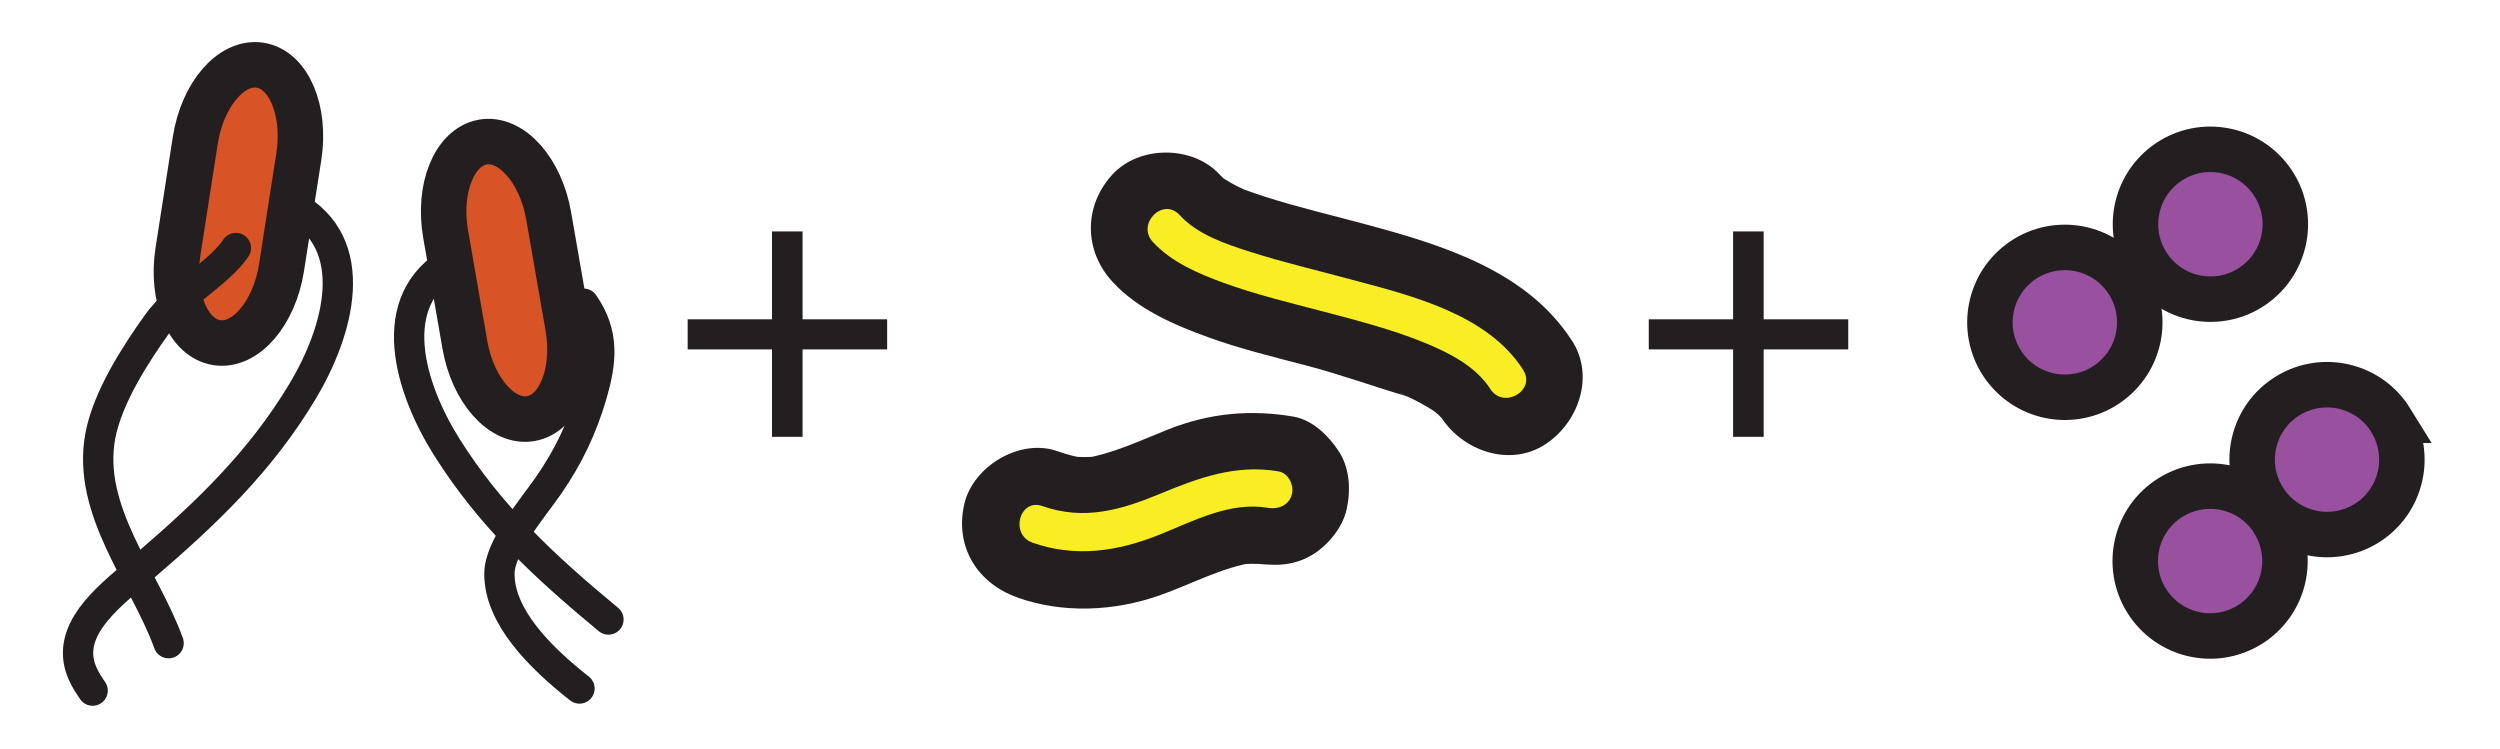
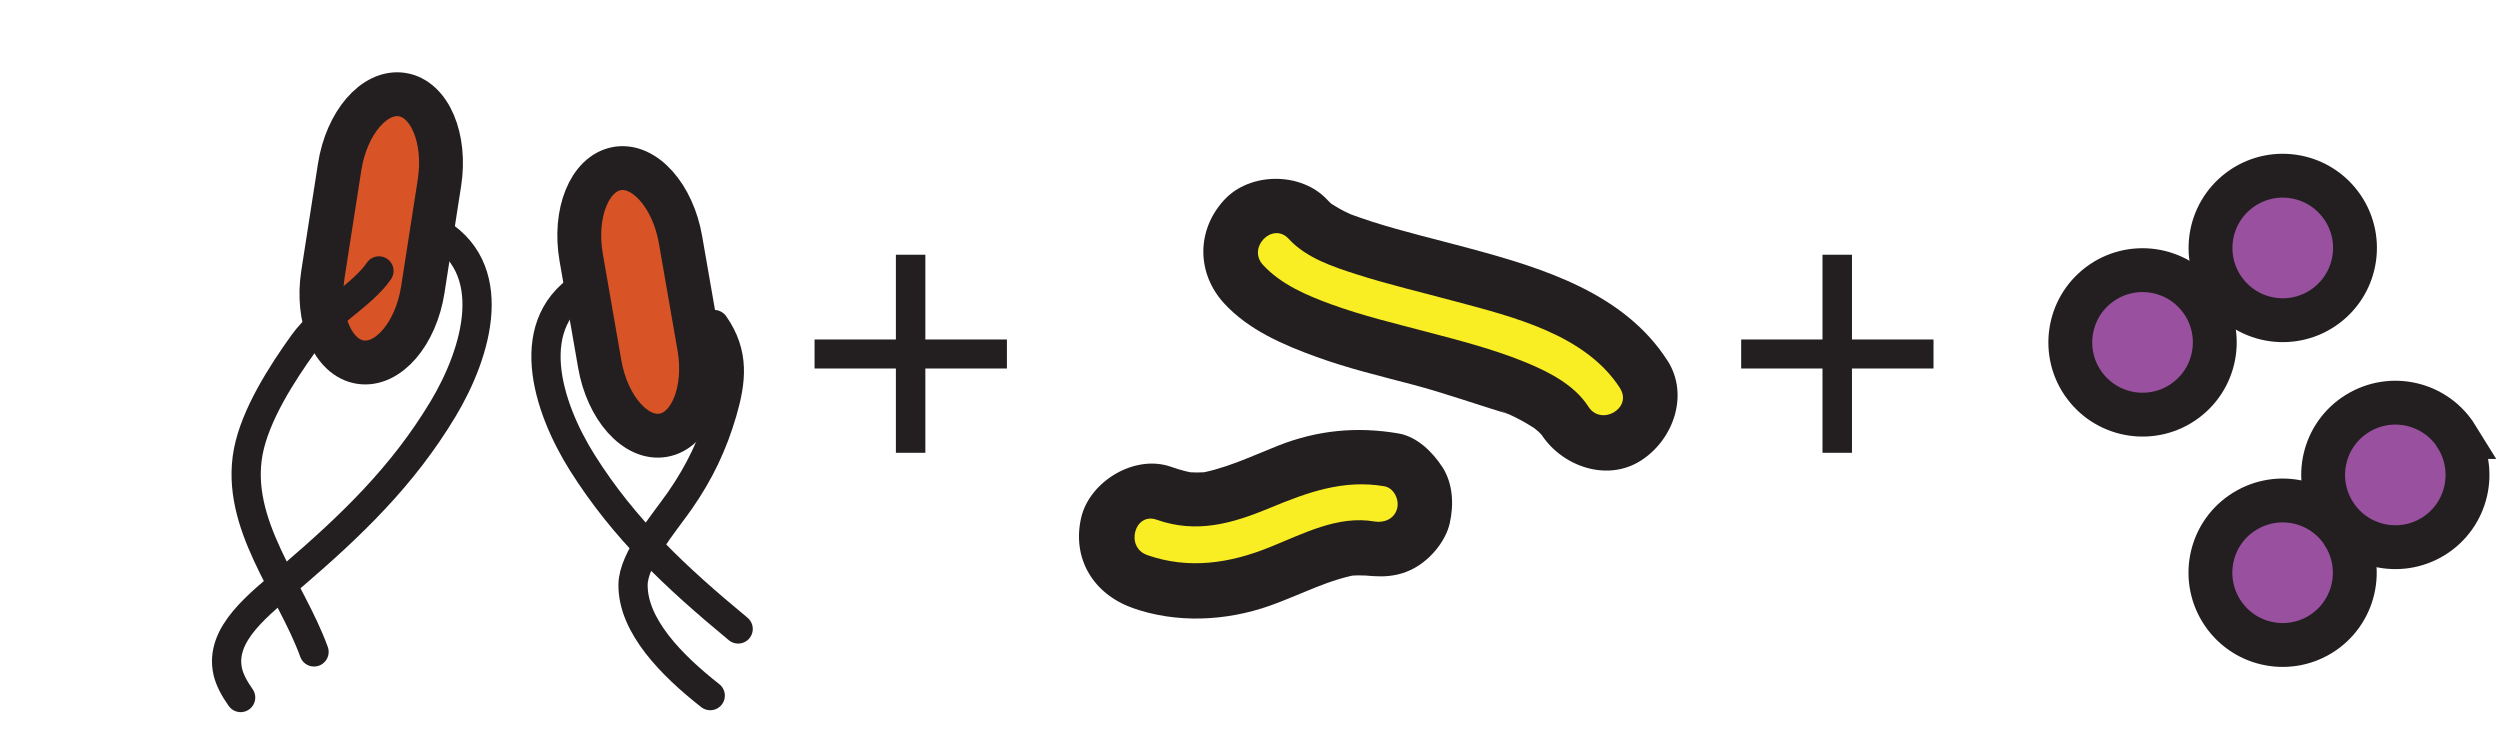
- <svg xmlns="http://www.w3.org/2000/svg" id="Layer_1" version="1.1" viewBox="0 0 164.89 49.37">
+ <svg xmlns="http://www.w3.org/2000/svg" id="Layer_1" version="1.1" viewBox="0 0 171 51.54">
  <defs>
    <style>
      .st0 {
        fill: #f9ed23;
      }

      .st1 {
        fill: #d85427;
      }

-       .st1, .st2, .st3, .st4 {
+       .st1, .st2, .st3 {
        stroke: #231f20;
        stroke-miterlimit: 10;
      }

      .st1, .st3 {
        stroke-width: 3px;
      }

-       .st5, .st6 {
+       .st4, .st5 {
        fill: #231f20;
      }

-       .st6 {
+       .st5 {
        font-family: MyriadPro-Regular, 'Myriad Pro';
        font-size: 28px;
      }

      .st2 {
+         fill: none;
        stroke-width: 2px;
      }

-       .st2, .st3, .st4 {
+       .st2, .st3 {
        stroke-linecap: round;
-       }
- 
-       .st2, .st4 {
-         fill: none;
      }

      .st3 {
        fill: #98509f;
      }
- 
-       .st4 {
-         stroke-width: 6px;
-       }
    </style>
  </defs>
-   <path class="st4" d="M130.9-10.42" />
  <g>
-     <path class="st1" d="M17.15,4.3c1.89.29,3.03,2.99,2.56,6.02l-1.14,7.32c-.47,3.03-2.38,5.25-4.27,4.96h0c-1.89-.29-3.03-2.99-2.56-6.02l1.14-7.32c.47-3.03,2.38-5.25,4.27-4.96" />
-     <path class="st2" d="M15.56,16.36c-1.1,1.64-3.81,3.08-5.16,4.96-1.48,2.06-3.3,4.89-3.78,7.41-.93,4.95,2.92,9.32,4.5,13.69" />
-     <path class="st2" d="M19.29,13.55c4.72,2.52,3,8.38.66,12.27-2.76,4.59-6.23,7.93-10.42,11.52-2.13,1.82-4.89,3.85-4.3,6.44.13.57.45,1.16.88,1.77" />
-     <path class="st1" d="M31.85,9.37c-1.88.33-2.98,3.04-2.46,6.06l1.27,7.3c.52,3.02,2.47,5.21,4.35,4.88h0c1.88-.33,2.98-3.04,2.45-6.06l-1.27-7.3c-.52-3.02-2.47-5.21-4.35-4.88" />
-     <path class="st2" d="M38.49,20.03c1.4,2,1.17,3.85.55,5.99-.65,2.21-1.53,4.08-2.89,6.04-1.06,1.52-3.2,4-3.21,5.77-.02,2.81,2.64,5.51,5.28,7.58" />
-     <path class="st2" d="M29.87,17.21c-4.66,2.59-2.83,8.42-.4,12.28,2.86,4.54,6.39,7.84,10.66,11.37" />
+     <path class="st1" d="M27.5,6.47c1.89.29,3.03,2.99,2.56,6.02l-1.14,7.32c-.47,3.03-2.38,5.25-4.27,4.96h0c-1.89-.29-3.03-2.99-2.56-6.02l1.14-7.32c.47-3.03,2.38-5.25,4.27-4.96" />
+     <path class="st2" d="M25.92,18.53c-1.1,1.64-3.81,3.08-5.16,4.96-1.48,2.06-3.3,4.89-3.78,7.41-.93,4.95,2.92,9.32,4.5,13.69" />
+     <path class="st2" d="M29.64,15.71c4.72,2.52,3,8.38.66,12.27-2.76,4.59-6.23,7.93-10.42,11.52-2.13,1.82-4.89,3.85-4.3,6.44.13.57.45,1.16.88,1.77" />
+     <path class="st1" d="M42.21,11.53c-1.88.33-2.98,3.04-2.46,6.06l1.27,7.3c.52,3.02,2.47,5.21,4.35,4.88h0c1.88-.33,2.98-3.04,2.45-6.06l-1.27-7.3c-.52-3.02-2.47-5.21-4.35-4.88" />
+     <path class="st2" d="M48.85,22.2c1.4,2,1.17,3.85.55,5.99-.65,2.21-1.53,4.08-2.89,6.04-1.06,1.52-3.2,4-3.21,5.77-.02,2.81,2.64,5.51,5.28,7.58" />
+     <path class="st2" d="M40.23,19.37c-4.66,2.59-2.83,8.42-.4,12.28,2.86,4.54,6.39,7.84,10.66,11.37" />
  </g>
  <g>
-     <path class="st3" d="M139.16,25.21c-2.18,1.64-5.28,1.2-6.92-.98-1.64-2.18-1.2-5.28.98-6.92,2.18-1.64,5.28-1.2,6.92.98,1.64,2.18,1.2,5.28-.98,6.92" />
-     <path class="st3" d="M142.82,10.84c2.18-1.64,5.28-1.2,6.92.98,1.64,2.18,1.2,5.28-.98,6.92-2.18,1.64-5.28,1.2-6.92-.98-1.64-2.18-1.2-5.28.98-6.92Z" />
-     <path class="st3" d="M157.68,27.72c1.43,2.32.72,5.36-1.6,6.8-2.32,1.43-5.36.72-6.8-1.61-1.43-2.32-.72-5.37,1.61-6.8,2.32-1.43,5.36-.72,6.8,1.61Z" />
+     <path class="st3" d="M149.52,27.37c-2.18,1.64-5.28,1.2-6.92-.98-1.64-2.18-1.2-5.28.98-6.92,2.18-1.64,5.28-1.2,6.92.98,1.64,2.18,1.2,5.28-.98,6.92" />
+     <path class="st3" d="M153.17,13.01c2.18-1.64,5.28-1.2,6.92.98,1.64,2.18,1.2,5.28-.98,6.92-2.18,1.64-5.28,1.2-6.92-.98-1.64-2.18-1.2-5.28.98-6.92Z" />
+     <path class="st3" d="M168.04,29.89c1.43,2.32.72,5.36-1.6,6.8-2.32,1.43-5.36.72-6.8-1.61-1.43-2.32-.72-5.37,1.61-6.8,2.32-1.43,5.36-.72,6.8,1.61Z" />
  </g>
  <g>
-     <path class="st5" d="M67.1,39.41c3.01,1.07,6.39.91,9.38-.14,2.11-.74,4.09-1.85,6.32-2.19l-1.33.18c.71-.09,1.41-.1,2.12-.02l-1.33-.18c.14.02.27.04.4.06,1.36.23,2.62.22,3.85-.5,1.04-.61,2.03-1.8,2.3-2.99.29-1.28.23-2.72-.5-3.85-.67-1.03-1.73-2.08-2.99-2.3-2.85-.49-5.55-.23-8.24.83-1.9.75-3.74,1.66-5.78,1.95l1.33-.18c-.74.09-1.48.09-2.22,0l1.33.18c-.68-.1-1.34-.27-1.99-.5-2.47-.88-5.58.99-6.15,3.49-.64,2.8.85,5.21,3.49,6.15h0Z" />
-     <path class="st0" d="M68.09,35.79c2.83,1,5.64.58,8.37-.52,2.28-.91,4.67-2.21,7.2-1.77.66.11,1.35-.18,1.54-.87.17-.6-.2-1.42-.87-1.54-2.81-.48-5.27.42-7.82,1.48s-5.01,1.78-7.75.81c-1.52-.54-2.17,1.88-.66,2.41h0Z" />
-     <path class="st5" d="M103.69,22.49c-2.95-4.6-8.48-6.31-13.49-7.66-2.25-.61-4.53-1.14-6.75-1.85-.51-.17-1.02-.34-1.53-.53-1.06-.4.63.3.3.13-.21-.11-.43-.2-.65-.31-.39-.2-.76-.44-1.14-.67-.63-.37.99.9.47.36-.15-.15-.31-.29-.46-.45-1.77-1.93-5.3-1.93-7.07,0-1.9,2.07-1.89,5.01,0,7.07,1.67,1.82,4.05,2.84,6.31,3.66,2.14.78,4.36,1.31,6.56,1.89s4.47,1.39,6.72,2.07c-.39-.12-1.11-.49-.31-.13.21.1.42.2.63.3.46.23.91.49,1.34.77.17.11.98.7.17.1s-.06-.02.1.13c.14.13.26.29.4.42.56.53-.82-1.19-.23-.26,1.41,2.2,4.51,3.3,6.84,1.79,2.2-1.42,3.3-4.49,1.79-6.84h0Z" />
-     <path class="st0" d="M100.46,24.39c-2.35-3.66-7.32-4.88-11.25-5.93-2.25-.61-4.53-1.14-6.75-1.85-1.63-.52-3.47-1.13-4.66-2.43-1.09-1.19-2.85.58-1.77,1.77,1.23,1.34,2.99,2.09,4.66,2.7,2.14.78,4.36,1.31,6.56,1.89s4.55,1.18,6.72,2.07c1.61.66,3.37,1.55,4.33,3.05.87,1.35,3.03.1,2.16-1.26h0Z" />
+     <path class="st4" d="M77.45,41.58c3.01,1.07,6.39.91,9.38-.14,2.11-.74,4.09-1.85,6.32-2.19l-1.33.18c.71-.09,1.41-.1,2.12-.02l-1.33-.18c.14.02.27.04.4.06,1.36.23,2.62.22,3.85-.5,1.04-.61,2.03-1.8,2.3-2.99.29-1.28.23-2.72-.5-3.85-.67-1.03-1.73-2.08-2.99-2.3-2.85-.49-5.55-.23-8.24.83-1.9.75-3.74,1.66-5.78,1.95l1.33-.18c-.74.09-1.48.09-2.22,0l1.33.18c-.68-.1-1.34-.27-1.99-.5-2.47-.88-5.58.99-6.15,3.49-.64,2.8.85,5.21,3.49,6.15h0Z" />
+     <path class="st0" d="M78.45,37.96c2.83,1,5.64.58,8.37-.52,2.28-.91,4.67-2.21,7.2-1.77.66.11,1.35-.18,1.54-.87.17-.6-.2-1.42-.87-1.54-2.81-.48-5.27.42-7.82,1.48s-5.01,1.78-7.75.81c-1.52-.54-2.17,1.88-.66,2.41h0Z" />
+     <path class="st4" d="M114.05,24.66c-2.95-4.6-8.48-6.31-13.49-7.66-2.25-.61-4.53-1.14-6.75-1.85-.51-.17-1.02-.34-1.53-.53-1.06-.4.63.3.3.13-.21-.11-.43-.2-.65-.31-.39-.2-.76-.44-1.14-.67-.63-.37.99.9.47.36-.15-.15-.31-.29-.46-.45-1.77-1.93-5.3-1.93-7.07,0-1.9,2.07-1.89,5.01,0,7.07,1.67,1.82,4.05,2.84,6.31,3.66,2.14.78,4.36,1.31,6.56,1.89s4.47,1.39,6.72,2.07c-.39-.12-1.11-.49-.31-.13.21.1.42.2.63.3.46.23.91.49,1.34.77.17.11.98.7.17.1s-.06-.02.1.13c.14.13.26.29.4.42.56.53-.82-1.19-.23-.26,1.41,2.2,4.51,3.3,6.84,1.79,2.2-1.42,3.3-4.49,1.79-6.84h0Z" />
+     <path class="st0" d="M110.81,26.55c-2.35-3.66-7.32-4.88-11.25-5.93-2.25-.61-4.53-1.14-6.75-1.85-1.63-.52-3.47-1.13-4.66-2.43-1.09-1.19-2.85.58-1.77,1.77,1.23,1.34,2.99,2.09,4.66,2.7,2.14.78,4.36,1.31,6.56,1.89s4.55,1.18,6.72,2.07c1.61.66,3.37,1.55,4.33,3.05.87,1.35,3.03.1,2.16-1.26h0Z" />
  </g>
-   <text class="st6" transform="translate(43.95 31.92)">
+   <text class="st5" transform="translate(54.31 34.08)">
    <tspan x="0" y="0">+</tspan>
  </text>
-   <text class="st6" transform="translate(107.34 31.92)">
+   <text class="st5" transform="translate(117.69 34.08)">
    <tspan x="0" y="0">+</tspan>
  </text>
-   <path class="st3" d="M149.97,34.41c1.43,2.32.72,5.36-1.6,6.8-2.32,1.43-5.36.72-6.8-1.61-1.43-2.32-.72-5.37,1.61-6.8,2.32-1.43,5.36-.72,6.8,1.61Z" />
+   <path class="st3" d="M160.33,36.58c1.43,2.32.72,5.36-1.6,6.8-2.32,1.43-5.36.72-6.8-1.61-1.43-2.32-.72-5.37,1.61-6.8,2.32-1.43,5.36-.72,6.8,1.61Z" />
</svg>
